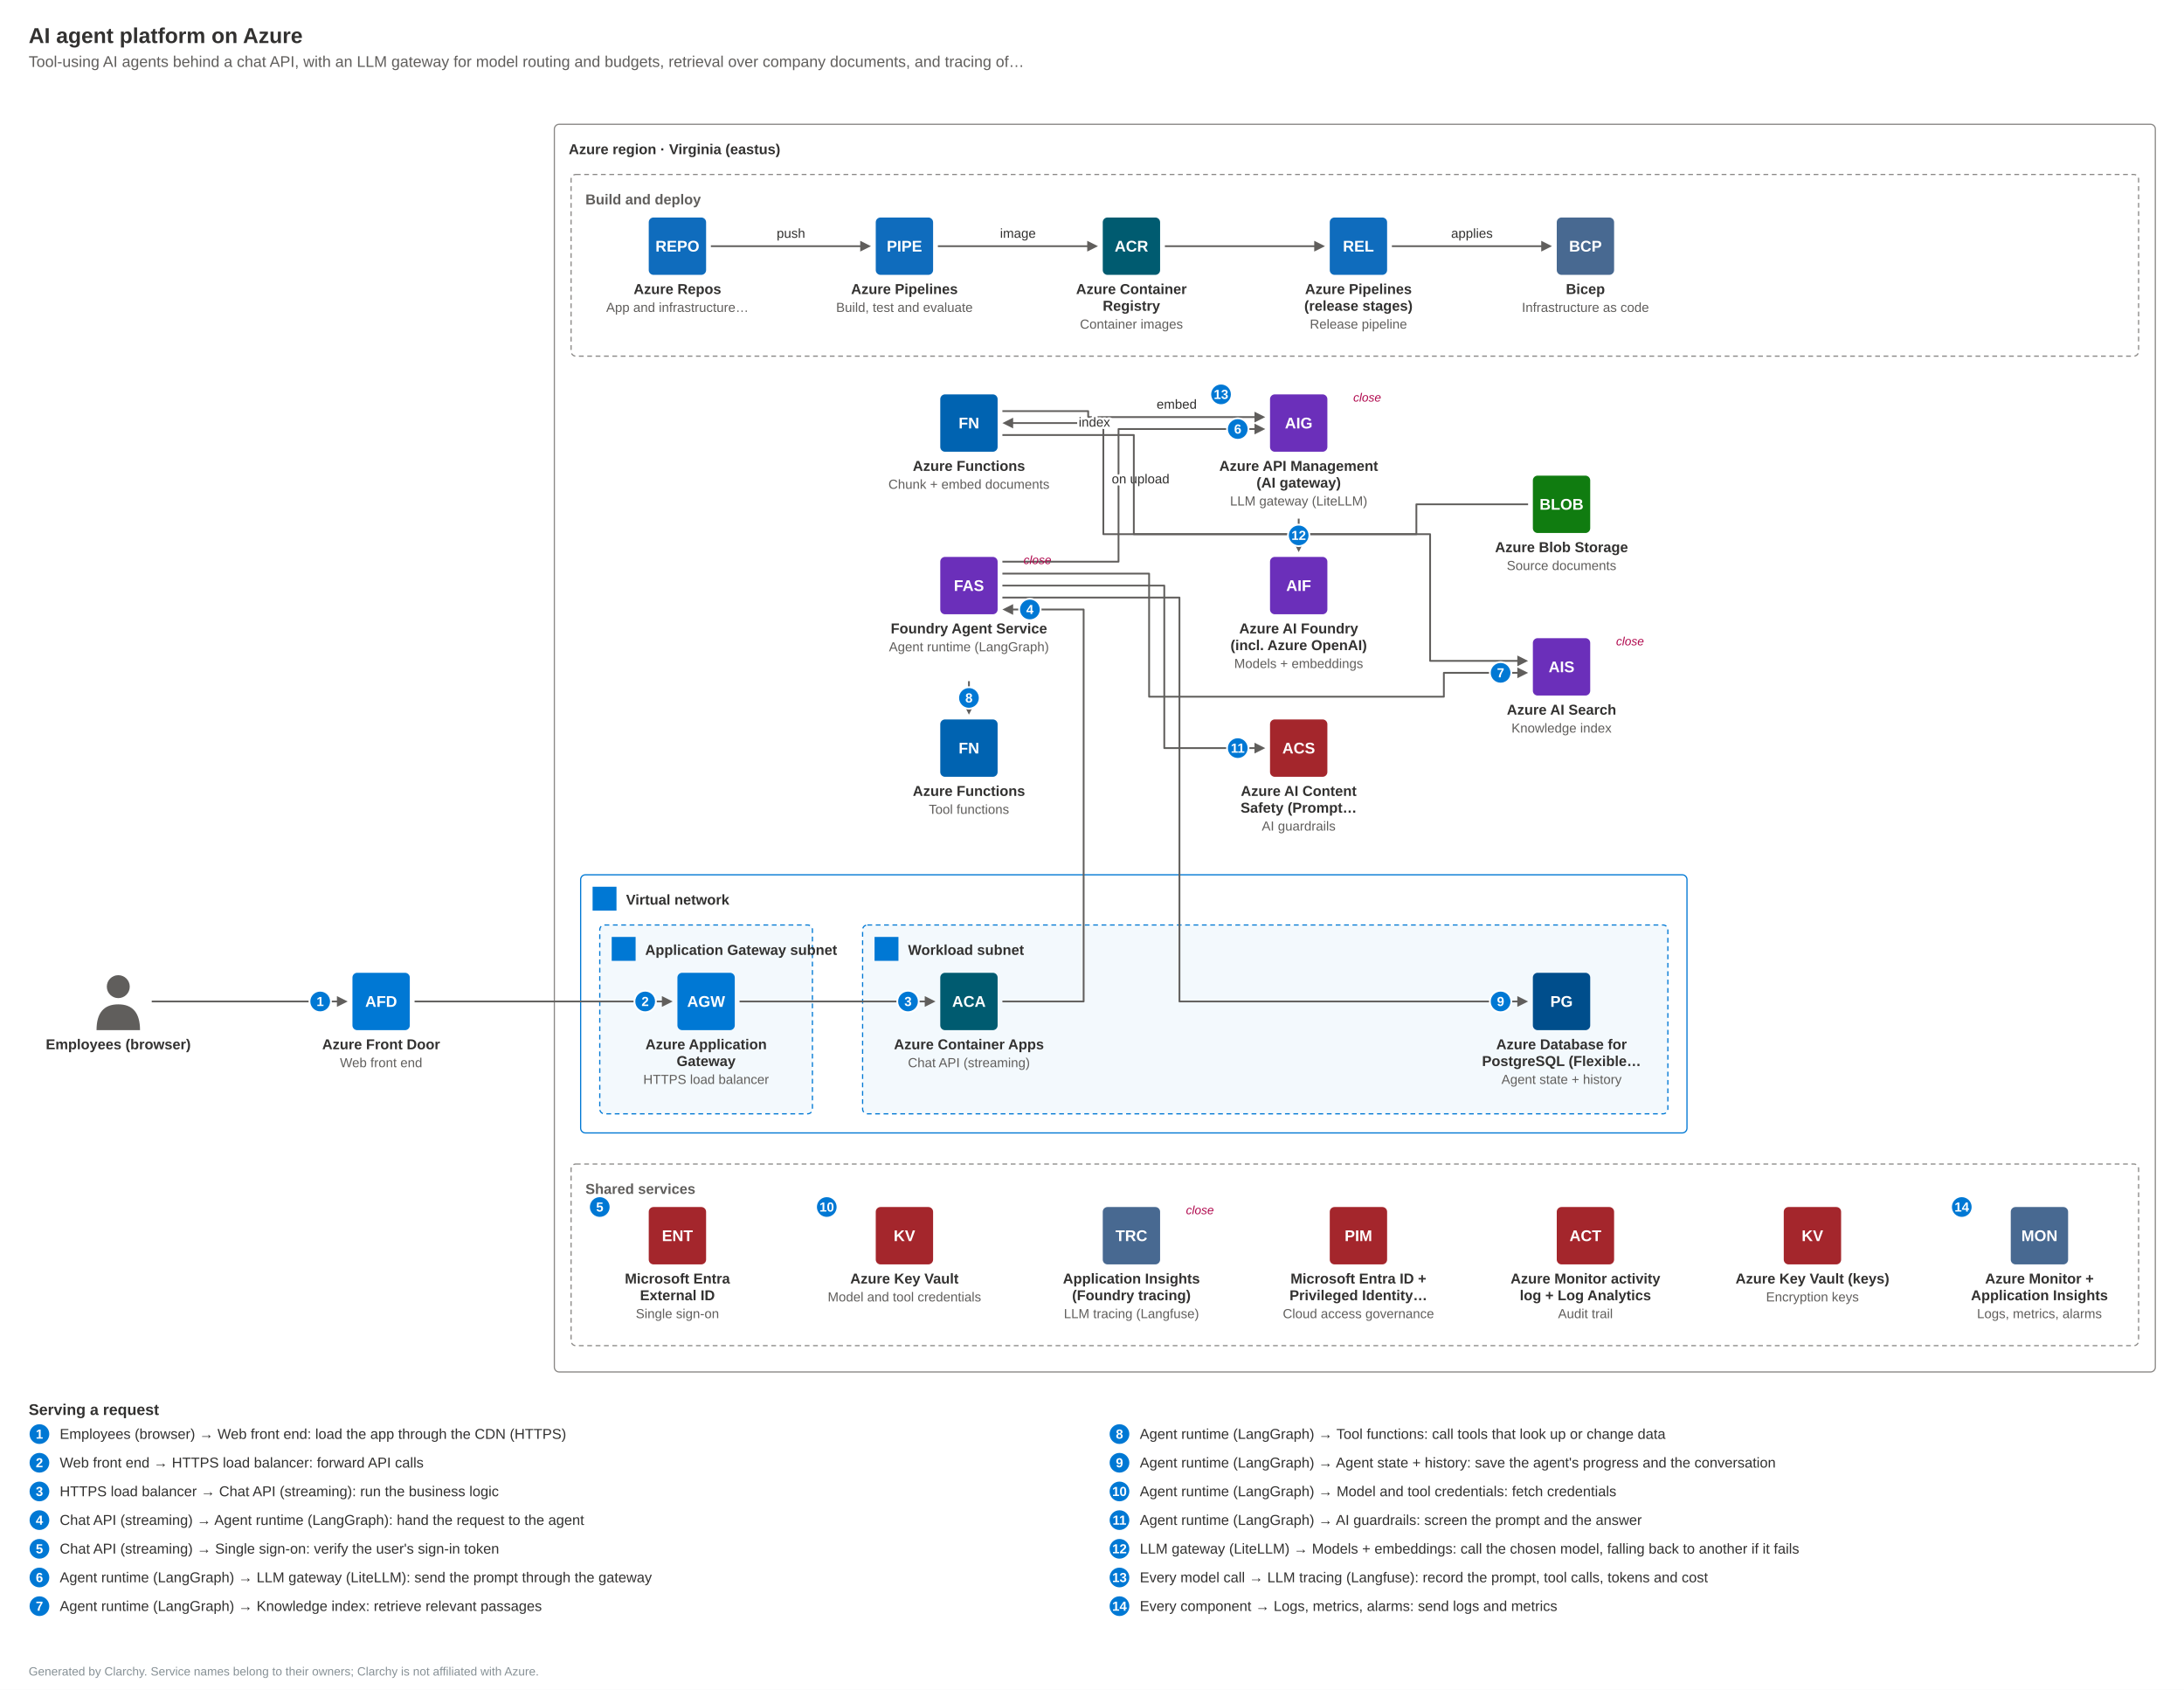
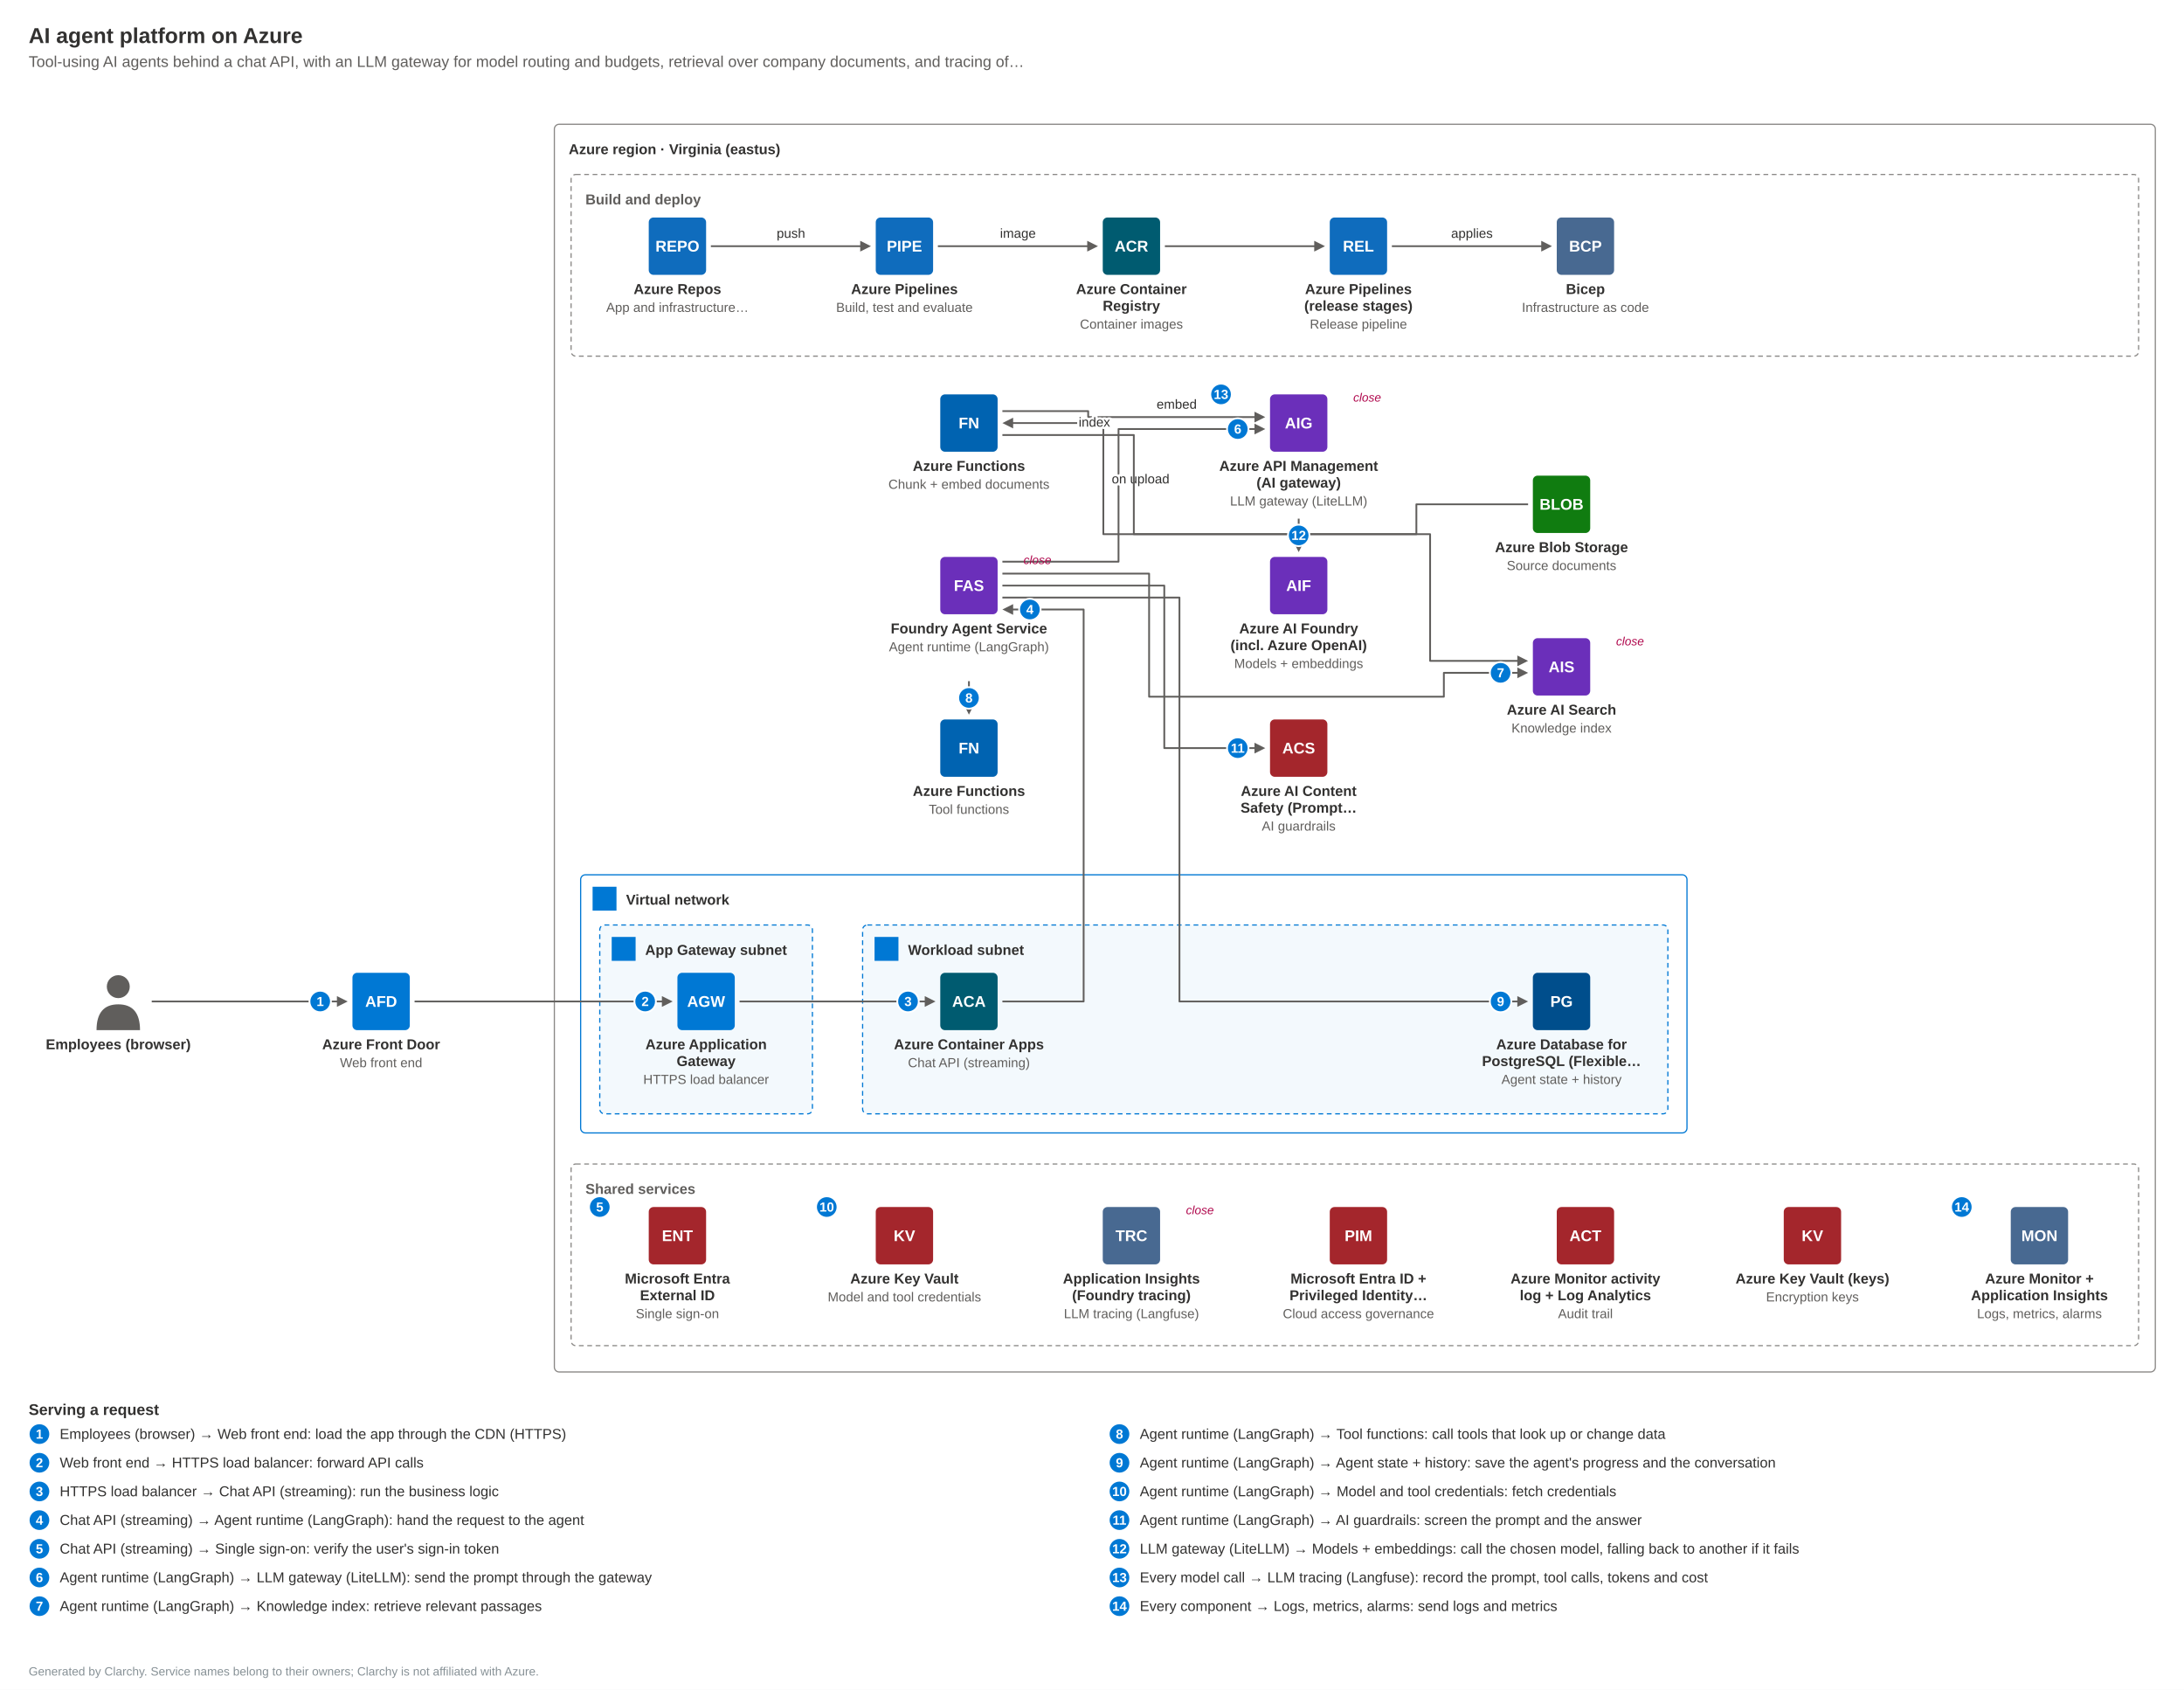
<svg xmlns="http://www.w3.org/2000/svg" class="ca-diagram ca-azure" width="1828" height="1414" viewBox="0 0 1828 1414" role="img" data-body-top="80" data-body-bottom="1386" data-drawing-bottom="1156" aria-label="AI agent platform on Azure">
  <style>.ca-azure{font-family:'Segoe UI', 'Helvetica Neue', Arial, sans-serif}
.ca-azure .ca-bg{fill:#ffffff}
.ca-azure .ca-title{font-size:18px;font-weight:700;fill:#323130}
.ca-azure .ca-subtitle{font-size:13px;fill:#605E5C}
.ca-azure .ca-group-label{font-size:12px;font-weight:600;fill:#323130}
.ca-azure .ca-badge{font-size:13px;font-weight:700;fill:#ffffff}
.ca-azure .ca-service{font-size:12px;font-weight:600;fill:#323130}
.ca-azure .ca-label{font-size:11px;fill:#605E5C}
.ca-azure .ca-fidelity{font-size:10px;font-style:italic;fill:#b0084d}
.ca-azure .ca-edge{fill:none;stroke:#605E5C;stroke-width:1.5;stroke-linejoin:round}
.ca-azure .ca-arrow{fill:#605E5C}
.ca-azure .ca-edge-label{font-size:11px;fill:#323130;paint-order:stroke;stroke:#ffffff;stroke-width:4;stroke-linejoin:round}
.ca-azure .ca-step circle{fill:#0078D4;stroke:#ffffff;stroke-width:1.5}
.ca-azure .ca-step text{font-size:11px;font-weight:700;fill:#ffffff}
.ca-azure .ca-steps-title{font-size:13px;font-weight:700;fill:#323130}
.ca-azure .ca-steps-text{font-size:12px;fill:#323130}
.ca-azure .ca-footer{font-size:10px;fill:#879196}
.ca-azure .ca-node-box{fill:transparent;stroke:transparent;stroke-width:1.5}
.ca-azure .ca-group-region{fill:none;stroke:#8A8886}
.ca-azure .ca-group-region-label{fill:#323130;font-weight:600}
.ca-azure .ca-group-vpc{fill:none;stroke:#0078D4}
.ca-azure .ca-group-vpc-label{fill:#323130;font-weight:600}
.ca-azure .ca-group-public{fill:#F3F9FD;stroke:#0078D4;stroke-dasharray:4 3}
.ca-azure .ca-group-public-label{fill:#323130;font-weight:600}
.ca-azure .ca-group-private{fill:#F3F9FD;stroke:#0078D4;stroke-dasharray:4 3}
.ca-azure .ca-group-private-label{fill:#323130;font-weight:600}
.ca-azure .ca-group-generic{fill:none;stroke:#8A8886;stroke-dasharray:4 3}
.ca-azure .ca-group-generic-label{fill:#605E5C;font-weight:600}</style>
  <rect class="ca-bg" width="1828" height="1414" />
  <text class="ca-title" x="24" y="36">AI agent platform on Azure</text>
  <text class="ca-subtitle" x="24" y="56">Tool-using AI agents behind a chat API, with an LLM gateway for model routing and budgets, retrieval over company documents, and tracing of…</text>
  <rect class="ca-group ca-group-region" x="464" y="104" width="1340" height="1044" rx="4" />
  <text class="ca-group-label ca-group-region-label" x="476" y="129">Azure region · Virginia (eastus)</text>
  <rect class="ca-group ca-group-generic" x="478" y="146" width="1312" height="152" rx="4" />
  <text class="ca-group-label ca-group-generic-label" x="490" y="171">Build and deploy</text>
  <rect class="ca-group ca-group-vpc" x="486" y="732" width="926" height="216" rx="4" />
  <rect x="496" y="742" width="20" height="20" fill="#0078D4" />
  <text class="ca-group-label ca-group-vpc-label" x="524" y="757">Virtual network</text>
  <rect class="ca-group ca-group-public" x="502" y="774" width="178" height="158" rx="4" />
  <rect x="512" y="784" width="20" height="20" fill="#0078D4" />
-   <text class="ca-group-label ca-group-public-label" x="540" y="799">Application Gateway subnet</text>
+   <text class="ca-group-label ca-group-public-label" x="540" y="799">App Gateway subnet</text>
  <rect class="ca-group ca-group-private" x="722" y="774" width="674" height="158" rx="4" />
  <rect x="732" y="784" width="20" height="20" fill="#0078D4" />
  <text class="ca-group-label ca-group-private-label" x="760" y="799">Workload subnet</text>
  <rect class="ca-group ca-group-generic" x="478" y="974" width="1312" height="152" rx="4" />
  <text class="ca-group-label ca-group-generic-label" x="490" y="999">Shared services</text>
  <path class="ca-edge" data-from="users" data-to="cdn" d="M127,838 L285,838" />
  <polygon class="ca-arrow" data-from="users" data-to="cdn" points="291,838 282,833.5 282,842.5" />
  <path class="ca-edge" data-from="cdn" data-to="lb" d="M347,838 L557,838" />
  <polygon class="ca-arrow" data-from="cdn" data-to="lb" points="563,838 554,833.5 554,842.5" />
  <path class="ca-edge" data-from="lb" data-to="app" d="M619,838 L777,838" />
  <polygon class="ca-arrow" data-from="lb" data-to="app" points="783,838 774,833.5 774,842.5" />
  <path class="ca-edge" data-from="app" data-to="agent" d="M839,838 L907,838 L907,510 L845,510" />
  <polygon class="ca-arrow" data-from="app" data-to="agent" points="839,510 848,505.5 848,514.5" />
  <path class="ca-edge" data-from="agent" data-to="gateway" d="M839,470 L936.2,470 L936.2,359 L1053,359" />
  <polygon class="ca-arrow" data-from="agent" data-to="gateway" points="1059,359 1050,354.5 1050,363.5" />
  <path class="ca-edge" data-from="gateway" data-to="llm" d="M1087,434 L1087,456" />
  <polygon class="ca-arrow" data-from="gateway" data-to="llm" points="1087,462 1082.5,453 1091.5,453" />
  <path class="ca-edge" data-from="agent" data-to="vectors" d="M839,480 L961.8,480 L961.8,583 L1208.5,583 L1208.5,563 L1273,563" />
  <polygon class="ca-arrow" data-from="agent" data-to="vectors" points="1279,563 1270,558.5 1270,567.5" />
  <path class="ca-edge" data-from="agent" data-to="tools" d="M811,570 L811,592" />
  <polygon class="ca-arrow" data-from="agent" data-to="tools" points="811,598 806.5,589 815.5,589" />
  <path class="ca-edge" data-from="agent" data-to="state" d="M839,500 L987.2,500 L987.2,838 L1273,838" />
  <polygon class="ca-arrow" data-from="agent" data-to="state" points="1279,838 1270,833.5 1270,842.5" />
  <path class="ca-edge" data-from="docs" data-to="ingest" d="M1279,422 L1185.5,422 L1185.5,447 L923.5,447 L923.5,354 L845,354" />
  <polygon class="ca-arrow" data-from="docs" data-to="ingest" points="839,354 848,349.5 848,358.5" />
  <text class="ca-edge-label" data-from="docs" data-to="ingest" x="930.5" y="404.5" text-anchor="start">on upload</text>
  <path class="ca-edge" data-from="ingest" data-to="gateway" d="M839,344 L910.8,344 L910.8,349 L1053,349" />
  <polygon class="ca-arrow" data-from="ingest" data-to="gateway" points="1059,349 1050,344.5 1050,353.5" />
  <text class="ca-edge-label" data-from="ingest" data-to="gateway" x="984.9" y="342" text-anchor="middle">embed</text>
  <path class="ca-edge" data-from="ingest" data-to="vectors" d="M839,364 L949,364 L949,447 L1197,447 L1197,553 L1273,553" />
  <polygon class="ca-arrow" data-from="ingest" data-to="vectors" points="1279,553 1270,548.5 1270,557.5" />
  <text class="ca-edge-label" data-from="ingest" data-to="vectors" x="916" y="357" text-anchor="middle">index</text>
  <path class="ca-edge" data-from="agent" data-to="guardrails" d="M839,490 L974.5,490 L974.5,626 L1053,626" />
  <polygon class="ca-arrow" data-from="agent" data-to="guardrails" points="1059,626 1050,621.5 1050,630.5" />
  <path class="ca-edge" data-from="repo" data-to="build" d="M595,206 L723,206" />
  <polygon class="ca-arrow" data-from="repo" data-to="build" points="729,206 720,201.5 720,210.5" />
  <text class="ca-edge-label" data-from="repo" data-to="build" x="662" y="199" text-anchor="middle">push</text>
  <path class="ca-edge" data-from="build" data-to="registry" d="M785,206 L913,206" />
  <polygon class="ca-arrow" data-from="build" data-to="registry" points="919,206 910,201.5 910,210.5" />
  <text class="ca-edge-label" data-from="build" data-to="registry" x="852" y="199" text-anchor="middle">image</text>
  <path class="ca-edge" data-from="registry" data-to="deploy" d="M975,206 L1103,206" />
  <polygon class="ca-arrow" data-from="registry" data-to="deploy" points="1109,206 1100,201.5 1100,210.5" />
  <path class="ca-edge" data-from="deploy" data-to="infra-code" d="M1165,206 L1293,206" />
  <polygon class="ca-arrow" data-from="deploy" data-to="infra-code" points="1299,206 1290,201.5 1290,210.5" />
  <text class="ca-edge-label" data-from="deploy" data-to="infra-code" x="1232" y="199" text-anchor="middle">applies</text>
  <g class="node" data-id="users" data-capability="client" data-stage="users">
    <rect class="ca-node-box" x="24" y="808" width="150" height="110" rx="4" />
    <g fill="#605E5C">
      <circle cx="99" cy="825.6" r="9.6" />
      <path d="M80.8,862 Q80.8,840.4 99,840.4 Q117.2,840.4 117.2,862 Z" />
    </g>
    <text class="ca-service" x="99" y="878" text-anchor="middle">Employees (browser)</text>
  </g>
  <g class="node" data-id="cdn" data-capability="cdn" data-stage="serve">
    <rect class="ca-node-box" x="244" y="808" width="150" height="110" rx="4" />
    <rect x="295" y="814" width="48" height="48" rx="4" fill="#0078D4" />
    <text class="ca-badge" x="319" y="842.5" text-anchor="middle">AFD</text>
    <text class="ca-service" x="319" y="878" text-anchor="middle">Azure Front Door</text>
    <text class="ca-label" x="319" y="893" text-anchor="middle">Web front end</text>
  </g>
  <g class="node" data-id="lb" data-capability="load-balancer" data-stage="serve">
    <rect class="ca-node-box" x="516" y="808" width="150" height="110" rx="4" />
    <rect x="567" y="814" width="48" height="48" rx="4" fill="#0078D4" />
    <text class="ca-badge" x="591" y="842.5" text-anchor="middle">AGW</text>
    <text class="ca-service" x="591" y="878" text-anchor="middle">Azure Application</text>
    <text class="ca-service" x="591" y="892" text-anchor="middle">Gateway</text>
    <text class="ca-label" x="591" y="907" text-anchor="middle">HTTPS load balancer</text>
  </g>
  <g class="node" data-id="app" data-capability="container-service" data-stage="run">
    <rect class="ca-node-box" x="736" y="808" width="150" height="110" rx="4" />
    <rect x="787" y="814" width="48" height="48" rx="4" fill="#005B70" />
    <text class="ca-badge" x="811" y="842.5" text-anchor="middle">ACA</text>
    <text class="ca-service" x="811" y="878" text-anchor="middle">Azure Container Apps</text>
    <text class="ca-label" x="811" y="893" text-anchor="middle">Chat API (streaming)</text>
  </g>
  <g class="node" data-id="agent" data-capability="agent-orchestration" data-stage="run">
    <rect class="ca-node-box" x="736" y="460" width="150" height="110" rx="4" />
    <rect x="787" y="466" width="48" height="48" rx="4" fill="#6B2FBA" />
    <text class="ca-badge" x="811" y="494.5" text-anchor="middle">FAS</text>
    <text class="ca-service" x="811" y="530" text-anchor="middle">Foundry Agent Service</text>
    <text class="ca-label" x="811" y="545" text-anchor="middle">Agent runtime (LangGraph)</text>
    <text class="ca-fidelity" x="880" y="472" text-anchor="end">close</text>
  </g>
  <g class="node" data-id="tools" data-capability="serverless-function" data-stage="run">
    <rect class="ca-node-box" x="736" y="596" width="150" height="110" rx="4" />
    <rect x="787" y="602" width="48" height="48" rx="4" fill="#0063B1" />
    <text class="ca-badge" x="811" y="630.5" text-anchor="middle">FN</text>
    <text class="ca-service" x="811" y="666" text-anchor="middle">Azure Functions</text>
    <text class="ca-label" x="811" y="681" text-anchor="middle">Tool functions</text>
  </g>
  <g class="node" data-id="gateway" data-capability="llm-gateway" data-stage="integrate">
    <rect class="ca-node-box" x="1012" y="324" width="150" height="110" rx="4" />
    <rect x="1063" y="330" width="48" height="48" rx="4" fill="#6B2FBA" />
    <text class="ca-badge" x="1087" y="358.5" text-anchor="middle">AIG</text>
    <text class="ca-service" x="1087" y="394" text-anchor="middle">Azure API Management</text>
    <text class="ca-service" x="1087" y="408" text-anchor="middle">(AI gateway)</text>
    <text class="ca-label" x="1087" y="423" text-anchor="middle">LLM gateway (LiteLLM)</text>
    <text class="ca-fidelity" x="1156" y="336" text-anchor="end">close</text>
  </g>
  <g class="node" data-id="llm" data-capability="llm-inference" data-stage="run">
    <rect class="ca-node-box" x="1012" y="460" width="150" height="110" rx="4" />
    <rect x="1063" y="466" width="48" height="48" rx="4" fill="#6B2FBA" />
    <text class="ca-badge" x="1087" y="494.5" text-anchor="middle">AIF</text>
    <text class="ca-service" x="1087" y="530" text-anchor="middle">Azure AI Foundry</text>
    <text class="ca-service" x="1087" y="544" text-anchor="middle">(incl. Azure OpenAI)</text>
    <text class="ca-label" x="1087" y="559" text-anchor="middle">Models + embeddings</text>
  </g>
  <g class="node" data-id="docs" data-capability="object-storage" data-stage="store">
    <rect class="ca-node-box" x="1232" y="392" width="150" height="110" rx="4" />
    <rect x="1283" y="398" width="48" height="48" rx="4" fill="#107C10" />
    <text class="ca-badge" x="1307" y="426.5" text-anchor="middle">BLOB</text>
    <text class="ca-service" x="1307" y="462" text-anchor="middle">Azure Blob Storage</text>
    <text class="ca-label" x="1307" y="477" text-anchor="middle">Source documents</text>
  </g>
  <g class="node" data-id="ingest" data-capability="serverless-function" data-stage="run">
    <rect class="ca-node-box" x="736" y="324" width="150" height="110" rx="4" />
    <rect x="787" y="330" width="48" height="48" rx="4" fill="#0063B1" />
    <text class="ca-badge" x="811" y="358.5" text-anchor="middle">FN</text>
    <text class="ca-service" x="811" y="394" text-anchor="middle">Azure Functions</text>
    <text class="ca-label" x="811" y="409" text-anchor="middle">Chunk + embed documents</text>
  </g>
  <g class="node" data-id="vectors" data-capability="vector-search" data-stage="store">
    <rect class="ca-node-box" x="1232" y="528" width="150" height="110" rx="4" />
    <rect x="1283" y="534" width="48" height="48" rx="4" fill="#6B2FBA" />
    <text class="ca-badge" x="1307" y="562.5" text-anchor="middle">AIS</text>
    <text class="ca-service" x="1307" y="598" text-anchor="middle">Azure AI Search</text>
    <text class="ca-label" x="1307" y="613" text-anchor="middle">Knowledge index</text>
    <text class="ca-fidelity" x="1376" y="540" text-anchor="end">close</text>
  </g>
  <g class="node" data-id="state" data-capability="relational-db" data-stage="store">
    <rect class="ca-node-box" x="1232" y="808" width="150" height="110" rx="4" />
    <rect x="1283" y="814" width="48" height="48" rx="4" fill="#004E8C" />
    <text class="ca-badge" x="1307" y="842.5" text-anchor="middle">PG</text>
    <text class="ca-service" x="1307" y="878" text-anchor="middle">Azure Database for</text>
    <text class="ca-service" x="1307" y="892" text-anchor="middle">PostgreSQL (Flexible…</text>
    <text class="ca-label" x="1307" y="907" text-anchor="middle">Agent state + history</text>
  </g>
  <g class="node" data-id="auth" data-capability="identity" data-stage="operate">
    <rect class="ca-node-box" x="492" y="1004" width="150" height="110" rx="4" />
    <rect x="543" y="1010" width="48" height="48" rx="4" fill="#A4262C" />
    <text class="ca-badge" x="567" y="1038.5" text-anchor="middle">ENT</text>
    <text class="ca-service" x="567" y="1074" text-anchor="middle">Microsoft Entra</text>
    <text class="ca-service" x="567" y="1088" text-anchor="middle">External ID</text>
    <text class="ca-label" x="567" y="1103" text-anchor="middle">Single sign-on</text>
  </g>
  <g class="node" data-id="secrets" data-capability="secrets" data-stage="operate">
    <rect class="ca-node-box" x="682" y="1004" width="150" height="110" rx="4" />
    <rect x="733" y="1010" width="48" height="48" rx="4" fill="#A4262C" />
    <text class="ca-badge" x="757" y="1038.5" text-anchor="middle">KV</text>
    <text class="ca-service" x="757" y="1074" text-anchor="middle">Azure Key Vault</text>
    <text class="ca-label" x="757" y="1089" text-anchor="middle">Model and tool credentials</text>
  </g>
  <g class="node" data-id="traces" data-capability="llm-observability" data-stage="operate">
    <rect class="ca-node-box" x="872" y="1004" width="150" height="110" rx="4" />
    <rect x="923" y="1010" width="48" height="48" rx="4" fill="#486991" />
    <text class="ca-badge" x="947" y="1038.5" text-anchor="middle">TRC</text>
    <text class="ca-service" x="947" y="1074" text-anchor="middle">Application Insights</text>
    <text class="ca-service" x="947" y="1088" text-anchor="middle">(Foundry tracing)</text>
    <text class="ca-label" x="947" y="1103" text-anchor="middle">LLM tracing (Langfuse)</text>
    <text class="ca-fidelity" x="1016" y="1016" text-anchor="end">close</text>
  </g>
  <g class="node" data-id="guardrails" data-capability="ai-guardrails" data-stage="integrate">
    <rect class="ca-node-box" x="1012" y="596" width="150" height="110" rx="4" />
    <rect x="1063" y="602" width="48" height="48" rx="4" fill="#A4262C" />
    <text class="ca-badge" x="1087" y="630.5" text-anchor="middle">ACS</text>
    <text class="ca-service" x="1087" y="666" text-anchor="middle">Azure AI Content</text>
    <text class="ca-service" x="1087" y="680" text-anchor="middle">Safety (Prompt…</text>
    <text class="ca-label" x="1087" y="695" text-anchor="middle">AI guardrails</text>
  </g>
  <g class="node" data-id="access" data-capability="access-governance" data-stage="operate">
    <rect class="ca-node-box" x="1062" y="1004" width="150" height="110" rx="4" />
    <rect x="1113" y="1010" width="48" height="48" rx="4" fill="#A4262C" />
    <text class="ca-badge" x="1137" y="1038.5" text-anchor="middle">PIM</text>
    <text class="ca-service" x="1137" y="1074" text-anchor="middle">Microsoft Entra ID +</text>
    <text class="ca-service" x="1137" y="1088" text-anchor="middle">Privileged Identity…</text>
    <text class="ca-label" x="1137" y="1103" text-anchor="middle">Cloud access governance</text>
  </g>
  <g class="node" data-id="audit" data-capability="audit-logging" data-stage="operate">
    <rect class="ca-node-box" x="1252" y="1004" width="150" height="110" rx="4" />
    <rect x="1303" y="1010" width="48" height="48" rx="4" fill="#A4262C" />
    <text class="ca-badge" x="1327" y="1038.5" text-anchor="middle">ACT</text>
    <text class="ca-service" x="1327" y="1074" text-anchor="middle">Azure Monitor activity</text>
    <text class="ca-service" x="1327" y="1088" text-anchor="middle">log + Log Analytics</text>
    <text class="ca-label" x="1327" y="1103" text-anchor="middle">Audit trail</text>
  </g>
  <g class="node" data-id="keys" data-capability="key-management" data-stage="operate">
    <rect class="ca-node-box" x="1442" y="1004" width="150" height="110" rx="4" />
    <rect x="1493" y="1010" width="48" height="48" rx="4" fill="#A4262C" />
    <text class="ca-badge" x="1517" y="1038.5" text-anchor="middle">KV</text>
    <text class="ca-service" x="1517" y="1074" text-anchor="middle">Azure Key Vault (keys)</text>
    <text class="ca-label" x="1517" y="1089" text-anchor="middle">Encryption keys</text>
  </g>
  <g class="node" data-id="logs" data-capability="monitoring" data-stage="operate">
    <rect class="ca-node-box" x="1632" y="1004" width="150" height="110" rx="4" />
    <rect x="1683" y="1010" width="48" height="48" rx="4" fill="#486991" />
    <text class="ca-badge" x="1707" y="1038.5" text-anchor="middle">MON</text>
    <text class="ca-service" x="1707" y="1074" text-anchor="middle">Azure Monitor +</text>
    <text class="ca-service" x="1707" y="1088" text-anchor="middle">Application Insights</text>
    <text class="ca-label" x="1707" y="1103" text-anchor="middle">Logs, metrics, alarms</text>
  </g>
  <g class="node" data-id="repo" data-capability="source-control" data-stage="code">
    <rect class="ca-node-box" x="492" y="176" width="150" height="110" rx="4" />
    <rect x="543" y="182" width="48" height="48" rx="4" fill="#0F6CBD" />
    <text class="ca-badge" x="567" y="210.5" text-anchor="middle">REPO</text>
    <text class="ca-service" x="567" y="246" text-anchor="middle">Azure Repos</text>
    <text class="ca-label" x="567" y="261" text-anchor="middle">App and infrastructure…</text>
  </g>
  <g class="node" data-id="build" data-capability="ci-build" data-stage="build">
    <rect class="ca-node-box" x="682" y="176" width="150" height="110" rx="4" />
    <rect x="733" y="182" width="48" height="48" rx="4" fill="#0F6CBD" />
    <text class="ca-badge" x="757" y="210.5" text-anchor="middle">PIPE</text>
    <text class="ca-service" x="757" y="246" text-anchor="middle">Azure Pipelines</text>
    <text class="ca-label" x="757" y="261" text-anchor="middle">Build, test and evaluate</text>
  </g>
  <g class="node" data-id="registry" data-capability="container-registry" data-stage="ship">
    <rect class="ca-node-box" x="872" y="176" width="150" height="110" rx="4" />
    <rect x="923" y="182" width="48" height="48" rx="4" fill="#005B70" />
    <text class="ca-badge" x="947" y="210.5" text-anchor="middle">ACR</text>
    <text class="ca-service" x="947" y="246" text-anchor="middle">Azure Container</text>
    <text class="ca-service" x="947" y="260" text-anchor="middle">Registry</text>
    <text class="ca-label" x="947" y="275" text-anchor="middle">Container images</text>
  </g>
  <g class="node" data-id="deploy" data-capability="cd-deploy" data-stage="ship">
    <rect class="ca-node-box" x="1062" y="176" width="150" height="110" rx="4" />
    <rect x="1113" y="182" width="48" height="48" rx="4" fill="#0F6CBD" />
    <text class="ca-badge" x="1137" y="210.5" text-anchor="middle">REL</text>
    <text class="ca-service" x="1137" y="246" text-anchor="middle">Azure Pipelines</text>
    <text class="ca-service" x="1137" y="260" text-anchor="middle">(release stages)</text>
    <text class="ca-label" x="1137" y="275" text-anchor="middle">Release pipeline</text>
  </g>
  <g class="node" data-id="infra-code" data-capability="iac" data-stage="code">
    <rect class="ca-node-box" x="1252" y="176" width="150" height="110" rx="4" />
    <rect x="1303" y="182" width="48" height="48" rx="4" fill="#486991" />
    <text class="ca-badge" x="1327" y="210.5" text-anchor="middle">BCP</text>
    <text class="ca-service" x="1327" y="246" text-anchor="middle">Bicep</text>
    <text class="ca-label" x="1327" y="261" text-anchor="middle">Infrastructure as code</text>
  </g>
  <g class="ca-step" data-step="1">
    <circle cx="268" cy="838" r="9" />
    <text x="268" y="841.8" text-anchor="middle">1</text>
  </g>
  <g class="ca-step" data-step="2">
    <circle cx="540" cy="838" r="9" />
    <text x="540" y="841.8" text-anchor="middle">2</text>
  </g>
  <g class="ca-step" data-step="3">
    <circle cx="760" cy="838" r="9" />
    <text x="760" y="841.8" text-anchor="middle">3</text>
  </g>
  <g class="ca-step" data-step="4">
    <circle cx="862" cy="510" r="9" />
    <text x="862" y="513.8" text-anchor="middle">4</text>
  </g>
  <g class="ca-step" data-step="5">
    <circle cx="502" cy="1010" r="9" />
    <text x="502" y="1013.8" text-anchor="middle">5</text>
  </g>
  <g class="ca-step" data-step="6">
    <circle cx="1036" cy="359" r="9" />
    <text x="1036" y="362.8" text-anchor="middle">6</text>
  </g>
  <g class="ca-step" data-step="7">
    <circle cx="1256" cy="563" r="9" />
    <text x="1256" y="566.8" text-anchor="middle">7</text>
  </g>
  <g class="ca-step" data-step="8">
    <circle cx="811" cy="584" r="9" />
    <text x="811" y="587.8" text-anchor="middle">8</text>
  </g>
  <g class="ca-step" data-step="9">
    <circle cx="1256" cy="838" r="9" />
    <text x="1256" y="841.8" text-anchor="middle">9</text>
  </g>
  <g class="ca-step" data-step="10">
    <circle cx="692" cy="1010" r="9" />
    <text x="692" y="1013.8" text-anchor="middle">10</text>
  </g>
  <g class="ca-step" data-step="11">
    <circle cx="1036" cy="626" r="9" />
    <text x="1036" y="629.8" text-anchor="middle">11</text>
  </g>
  <g class="ca-step" data-step="12">
    <circle cx="1087" cy="448" r="9" />
    <text x="1087" y="451.8" text-anchor="middle">12</text>
  </g>
  <g class="ca-step" data-step="13">
    <circle cx="1022" cy="330" r="9" />
    <text x="1022" y="333.8" text-anchor="middle">13</text>
  </g>
  <g class="ca-step" data-step="14">
    <circle cx="1642" cy="1010" r="9" />
    <text x="1642" y="1013.8" text-anchor="middle">14</text>
  </g>
  <text class="ca-steps-title" x="24" y="1184">Serving a request</text>
  <g class="ca-step" data-step="1">
    <circle cx="33" cy="1200" r="9" />
    <text x="33" y="1203.8" text-anchor="middle">1</text>
  </g>
  <text class="ca-steps-text" x="50" y="1204">Employees (browser) → Web front end: load the app through the CDN (HTTPS)</text>
  <g class="ca-step" data-step="2">
    <circle cx="33" cy="1224" r="9" />
    <text x="33" y="1227.8" text-anchor="middle">2</text>
  </g>
  <text class="ca-steps-text" x="50" y="1228">Web front end → HTTPS load balancer: forward API calls</text>
  <g class="ca-step" data-step="3">
    <circle cx="33" cy="1248" r="9" />
    <text x="33" y="1251.8" text-anchor="middle">3</text>
  </g>
  <text class="ca-steps-text" x="50" y="1252">HTTPS load balancer → Chat API (streaming): run the business logic</text>
  <g class="ca-step" data-step="4">
    <circle cx="33" cy="1272" r="9" />
    <text x="33" y="1275.8" text-anchor="middle">4</text>
  </g>
  <text class="ca-steps-text" x="50" y="1276">Chat API (streaming) → Agent runtime (LangGraph): hand the request to the agent</text>
  <g class="ca-step" data-step="5">
    <circle cx="33" cy="1296" r="9" />
    <text x="33" y="1299.8" text-anchor="middle">5</text>
  </g>
  <text class="ca-steps-text" x="50" y="1300">Chat API (streaming) → Single sign-on: verify the user's sign-in token</text>
  <g class="ca-step" data-step="6">
    <circle cx="33" cy="1320" r="9" />
    <text x="33" y="1323.8" text-anchor="middle">6</text>
  </g>
  <text class="ca-steps-text" x="50" y="1324">Agent runtime (LangGraph) → LLM gateway (LiteLLM): send the prompt through the gateway</text>
  <g class="ca-step" data-step="7">
    <circle cx="33" cy="1344" r="9" />
    <text x="33" y="1347.8" text-anchor="middle">7</text>
  </g>
  <text class="ca-steps-text" x="50" y="1348">Agent runtime (LangGraph) → Knowledge index: retrieve relevant passages</text>
  <g class="ca-step" data-step="8">
    <circle cx="937" cy="1200" r="9" />
    <text x="937" y="1203.8" text-anchor="middle">8</text>
  </g>
  <text class="ca-steps-text" x="954" y="1204">Agent runtime (LangGraph) → Tool functions: call tools that look up or change data</text>
  <g class="ca-step" data-step="9">
    <circle cx="937" cy="1224" r="9" />
    <text x="937" y="1227.8" text-anchor="middle">9</text>
  </g>
  <text class="ca-steps-text" x="954" y="1228">Agent runtime (LangGraph) → Agent state + history: save the agent's progress and the conversation</text>
  <g class="ca-step" data-step="10">
    <circle cx="937" cy="1248" r="9" />
    <text x="937" y="1251.8" text-anchor="middle">10</text>
  </g>
  <text class="ca-steps-text" x="954" y="1252">Agent runtime (LangGraph) → Model and tool credentials: fetch credentials</text>
  <g class="ca-step" data-step="11">
    <circle cx="937" cy="1272" r="9" />
    <text x="937" y="1275.8" text-anchor="middle">11</text>
  </g>
  <text class="ca-steps-text" x="954" y="1276">Agent runtime (LangGraph) → AI guardrails: screen the prompt and the answer</text>
  <g class="ca-step" data-step="12">
    <circle cx="937" cy="1296" r="9" />
    <text x="937" y="1299.8" text-anchor="middle">12</text>
  </g>
  <text class="ca-steps-text" x="954" y="1300">LLM gateway (LiteLLM) → Models + embeddings: call the chosen model, falling back to another if it fails</text>
  <g class="ca-step" data-step="13">
    <circle cx="937" cy="1320" r="9" />
    <text x="937" y="1323.8" text-anchor="middle">13</text>
  </g>
  <text class="ca-steps-text" x="954" y="1324">Every model call → LLM tracing (Langfuse): record the prompt, tool calls, tokens and cost</text>
  <g class="ca-step" data-step="14">
    <circle cx="937" cy="1344" r="9" />
    <text x="937" y="1347.8" text-anchor="middle">14</text>
  </g>
  <text class="ca-steps-text" x="954" y="1348">Every component → Logs, metrics, alarms: send logs and metrics</text>
  <text class="ca-footer" x="24" y="1402">Generated by Clarchy. Service names belong to their owners; Clarchy is not affiliated with Azure.</text>
</svg>
